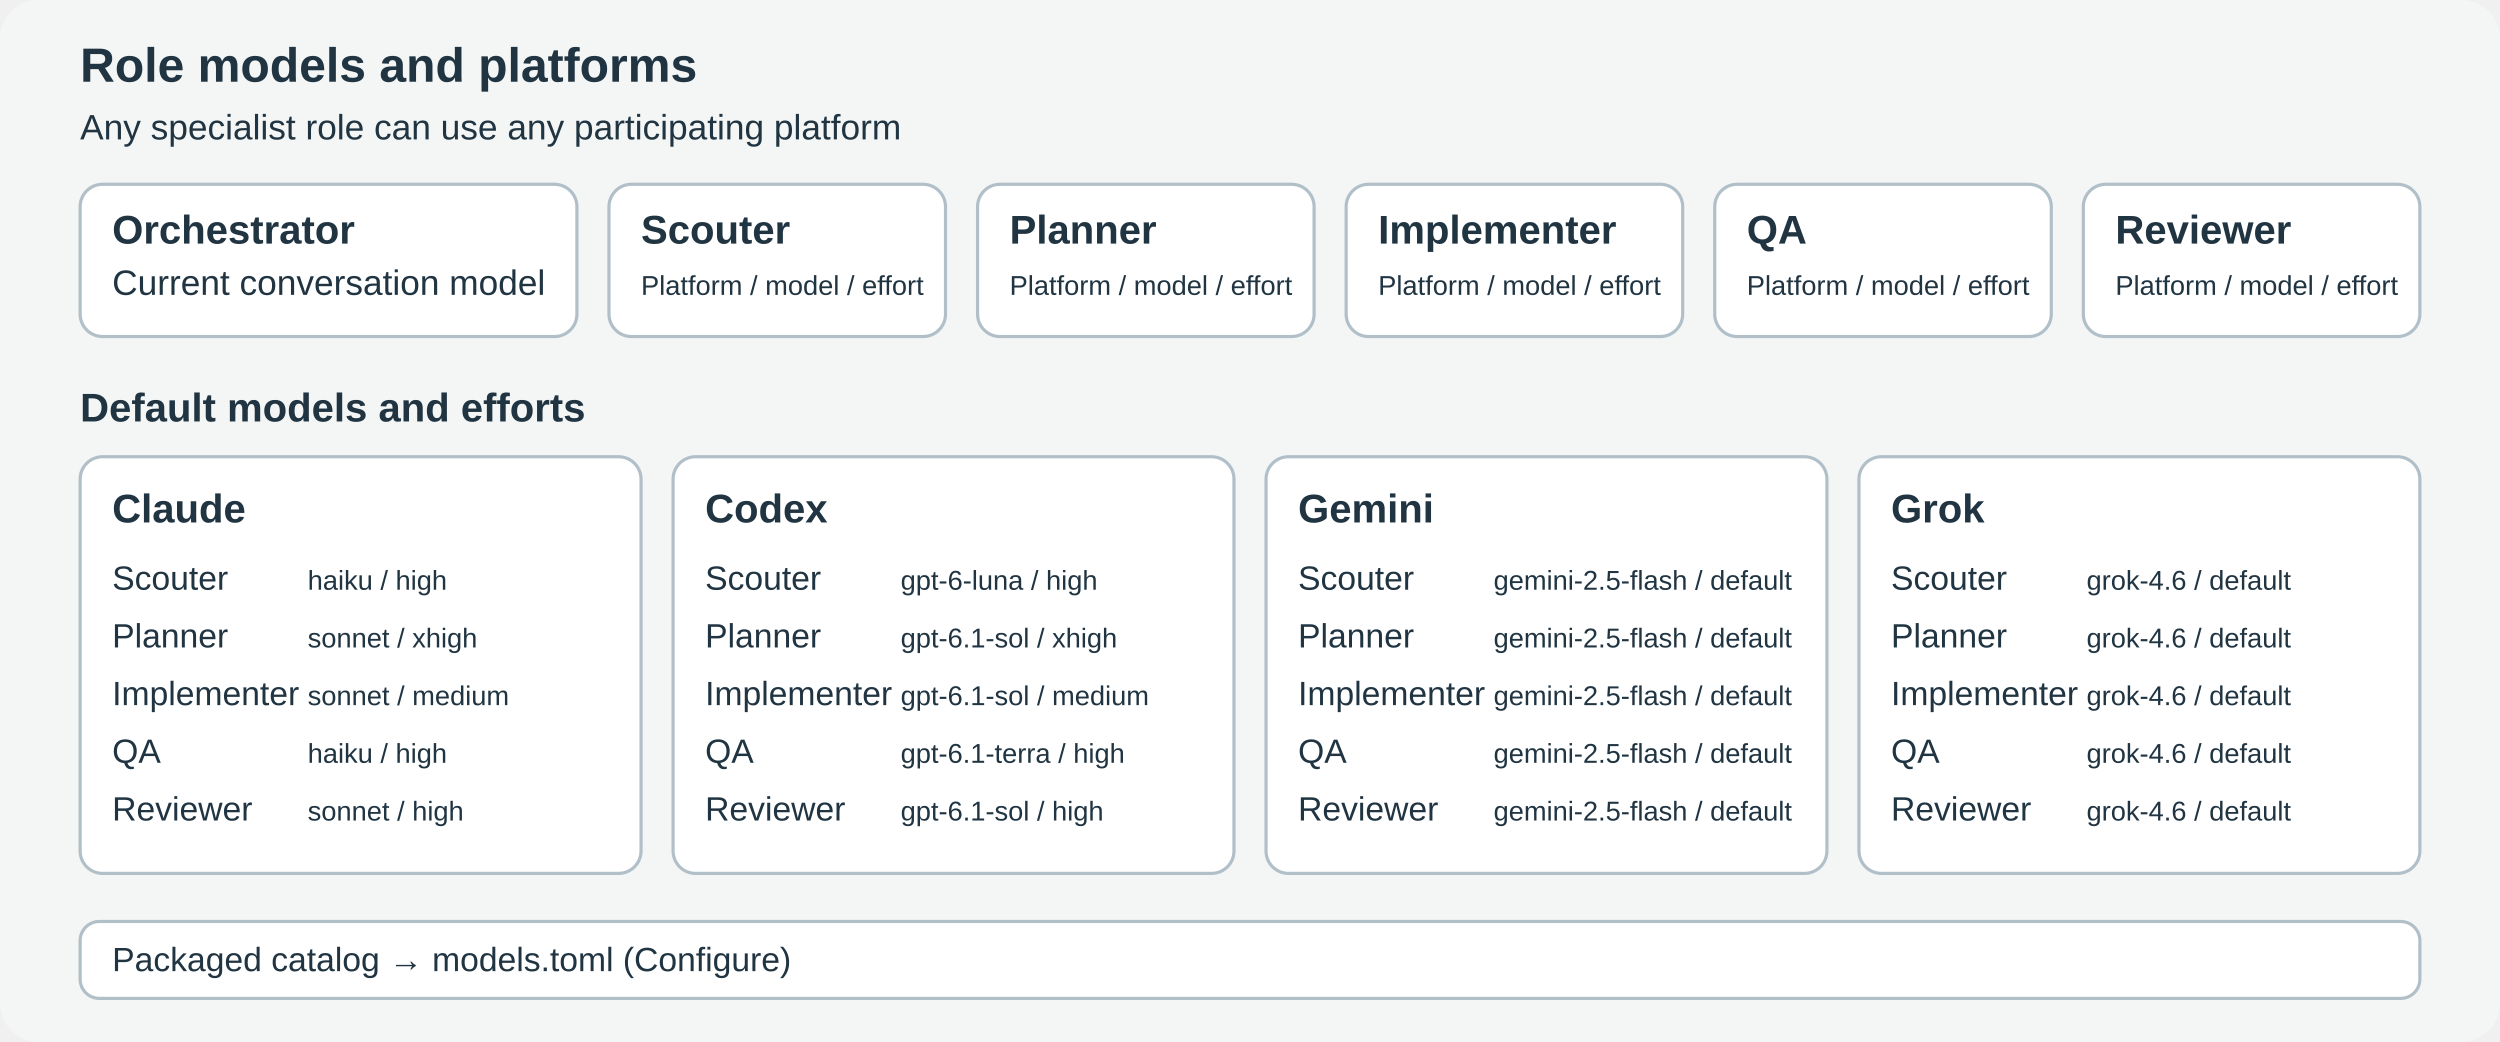
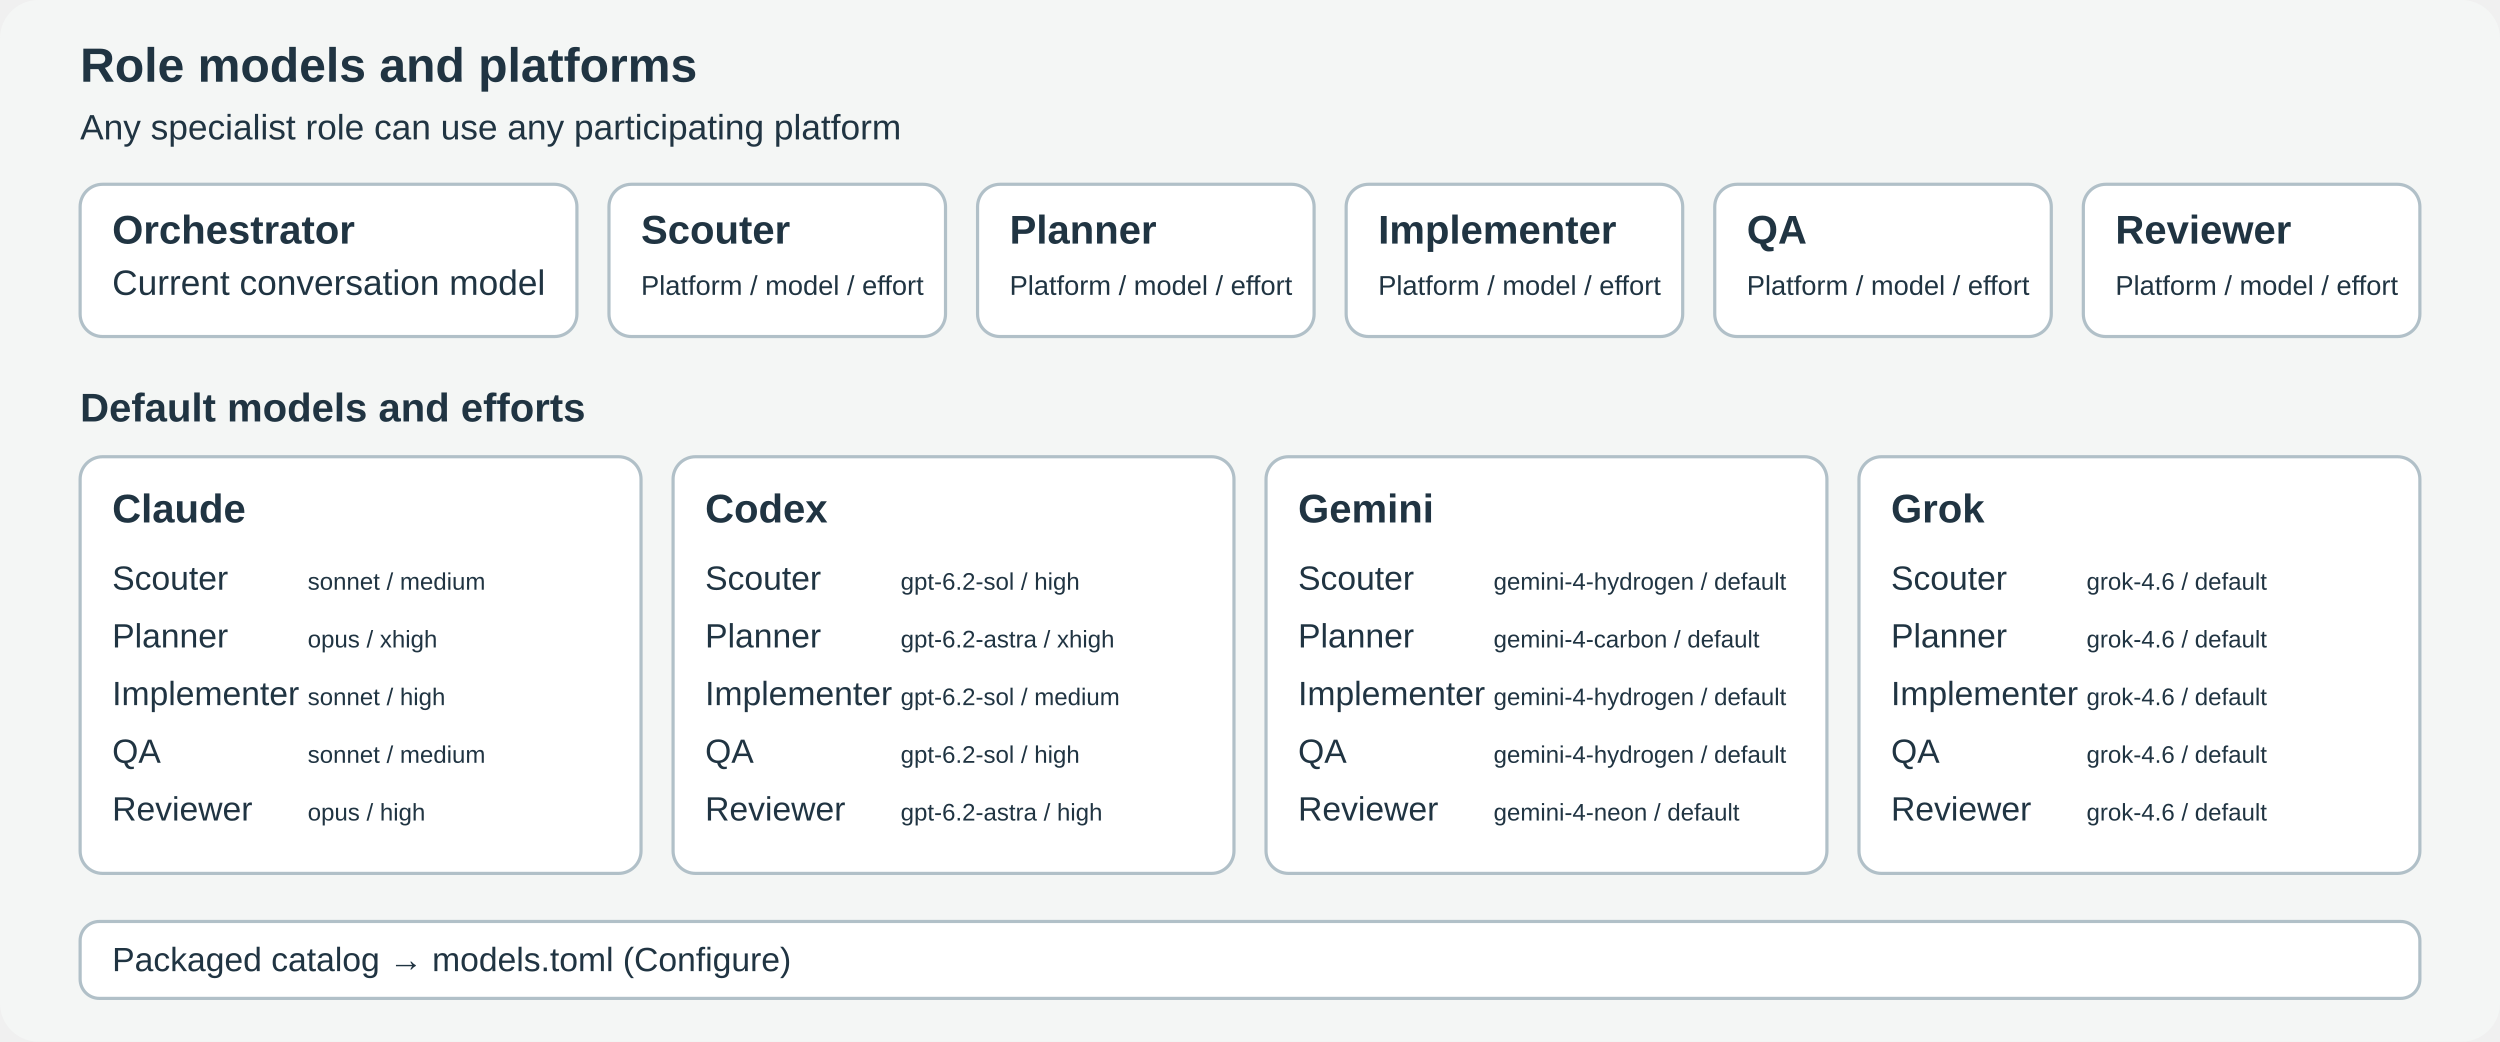
<svg xmlns="http://www.w3.org/2000/svg" viewBox="0 0 1560 650" width="1560" height="650" role="img" aria-labelledby="title description">
  <defs>
-     <style>text{font-family:Arial,Helvetica,sans-serif;fill:#203442} .heading{font-size:30px;font-weight:700} .label{font-size:25px;font-weight:700} .detail{font-size:22px} .note{font-size:21px} .setting{font-size:17px} .card{fill:white;stroke:#b1c0c8;stroke-width:2}</style>
+     <style>text{font-family:Arial,Helvetica,sans-serif;fill:#203442} .heading{font-size:30px;font-weight:700} .label{font-size:25px;font-weight:700} .detail{font-size:22px} .note{font-size:21px} .setting{font-size:17px} .defaults .setting{font-size:15px} .card{fill:white;stroke:#b1c0c8;stroke-width:2}</style>
  </defs>
  <rect width="1560" height="650" rx="24" fill="#f4f6f5" />
  <text x="50" y="51" class="heading">Role models and platforms</text>
  <text x="50" y="87" class="detail">Any specialist role can use any participating platform</text>
  <g transform="translate(50 115)">
    <rect width="310" height="95" rx="14" class="card" />
    <text x="20" y="37" class="label">Orchestrator</text>
    <text x="20" y="69" class="detail">Current conversation model</text>
  </g>
  <g transform="translate(380 115)">
    <rect width="210" height="95" rx="14" class="card" />
    <text x="20" y="37" class="label">Scouter</text>
    <text x="20" y="69" class="setting">Platform / model / effort</text>
  </g>
  <g transform="translate(610 115)">
    <rect width="210" height="95" rx="14" class="card" />
    <text x="20" y="37" class="label">Planner</text>
    <text x="20" y="69" class="setting">Platform / model / effort</text>
  </g>
  <g transform="translate(840 115)">
    <rect width="210" height="95" rx="14" class="card" />
    <text x="20" y="37" class="label">Implementer</text>
    <text x="20" y="69" class="setting">Platform / model / effort</text>
  </g>
  <g transform="translate(1070 115)">
    <rect width="210" height="95" rx="14" class="card" />
    <text x="20" y="37" class="label">QA</text>
    <text x="20" y="69" class="setting">Platform / model / effort</text>
  </g>
  <g transform="translate(1300 115)">
    <rect width="210" height="95" rx="14" class="card" />
    <text x="20" y="37" class="label">Reviewer</text>
    <text x="20" y="69" class="setting">Platform / model / effort</text>
  </g>
  <text x="50" y="263" class="label">Default models and efforts</text>
-   <g transform="translate(50 285)">
+   <g class="defaults" transform="translate(50 285)">
    <rect width="350" height="260" rx="14" class="card" />
    <text x="20" y="41" class="label">Claude</text>
    <text x="20" y="83" class="note">Scouter</text>
-     <text x="142" y="83" class="setting">haiku / high</text>
+     <text x="142" y="83" class="setting">sonnet / medium</text>
    <text x="20" y="119" class="note">Planner</text>
-     <text x="142" y="119" class="setting">sonnet / xhigh</text>
+     <text x="142" y="119" class="setting">opus / xhigh</text>
    <text x="20" y="155" class="note">Implementer</text>
-     <text x="142" y="155" class="setting">sonnet / medium</text>
+     <text x="142" y="155" class="setting">sonnet / high</text>
    <text x="20" y="191" class="note">QA</text>
-     <text x="142" y="191" class="setting">haiku / high</text>
+     <text x="142" y="191" class="setting">sonnet / medium</text>
    <text x="20" y="227" class="note">Reviewer</text>
-     <text x="142" y="227" class="setting">sonnet / high</text>
+     <text x="142" y="227" class="setting">opus / high</text>
  </g>
-   <g transform="translate(420 285)">
+   <g class="defaults" transform="translate(420 285)">
    <rect width="350" height="260" rx="14" class="card" />
    <text x="20" y="41" class="label">Codex</text>
    <text x="20" y="83" class="note">Scouter</text>
-     <text x="142" y="83" class="setting">gpt-6-luna / high</text>
+     <text x="142" y="83" class="setting">gpt-6.2-sol / high</text>
    <text x="20" y="119" class="note">Planner</text>
-     <text x="142" y="119" class="setting">gpt-6.1-sol / xhigh</text>
+     <text x="142" y="119" class="setting">gpt-6.2-astra / xhigh</text>
    <text x="20" y="155" class="note">Implementer</text>
-     <text x="142" y="155" class="setting">gpt-6.1-sol / medium</text>
+     <text x="142" y="155" class="setting">gpt-6.2-sol / medium</text>
    <text x="20" y="191" class="note">QA</text>
-     <text x="142" y="191" class="setting">gpt-6.1-terra / high</text>
+     <text x="142" y="191" class="setting">gpt-6.2-sol / high</text>
    <text x="20" y="227" class="note">Reviewer</text>
-     <text x="142" y="227" class="setting">gpt-6.1-sol / high</text>
+     <text x="142" y="227" class="setting">gpt-6.2-astra / high</text>
  </g>
-   <g transform="translate(790 285)">
+   <g class="defaults" transform="translate(790 285)">
    <rect width="350" height="260" rx="14" class="card" />
    <text x="20" y="41" class="label">Gemini</text>
    <text x="20" y="83" class="note">Scouter</text>
-     <text x="142" y="83" class="setting">gemini-2.5-flash / default</text>
+     <text x="142" y="83" class="setting">gemini-4-hydrogen / default</text>
    <text x="20" y="119" class="note">Planner</text>
-     <text x="142" y="119" class="setting">gemini-2.5-flash / default</text>
+     <text x="142" y="119" class="setting">gemini-4-carbon / default</text>
    <text x="20" y="155" class="note">Implementer</text>
-     <text x="142" y="155" class="setting">gemini-2.5-flash / default</text>
+     <text x="142" y="155" class="setting">gemini-4-hydrogen / default</text>
    <text x="20" y="191" class="note">QA</text>
-     <text x="142" y="191" class="setting">gemini-2.5-flash / default</text>
+     <text x="142" y="191" class="setting">gemini-4-hydrogen / default</text>
    <text x="20" y="227" class="note">Reviewer</text>
-     <text x="142" y="227" class="setting">gemini-2.5-flash / default</text>
+     <text x="142" y="227" class="setting">gemini-4-neon / default</text>
  </g>
-   <g transform="translate(1160 285)">
+   <g class="defaults" transform="translate(1160 285)">
    <rect width="350" height="260" rx="14" class="card" />
    <text x="20" y="41" class="label">Grok</text>
    <text x="20" y="83" class="note">Scouter</text>
    <text x="142" y="83" class="setting">grok-4.6 / default</text>
    <text x="20" y="119" class="note">Planner</text>
    <text x="142" y="119" class="setting">grok-4.6 / default</text>
    <text x="20" y="155" class="note">Implementer</text>
    <text x="142" y="155" class="setting">grok-4.6 / default</text>
    <text x="20" y="191" class="note">QA</text>
    <text x="142" y="191" class="setting">grok-4.6 / default</text>
    <text x="20" y="227" class="note">Reviewer</text>
    <text x="142" y="227" class="setting">grok-4.6 / default</text>
  </g>
  <rect x="50" y="575" width="1460" height="48" rx="12" class="card" />
  <text x="70" y="606" class="note">Packaged catalog → models.toml (Configure)</text>
</svg>
